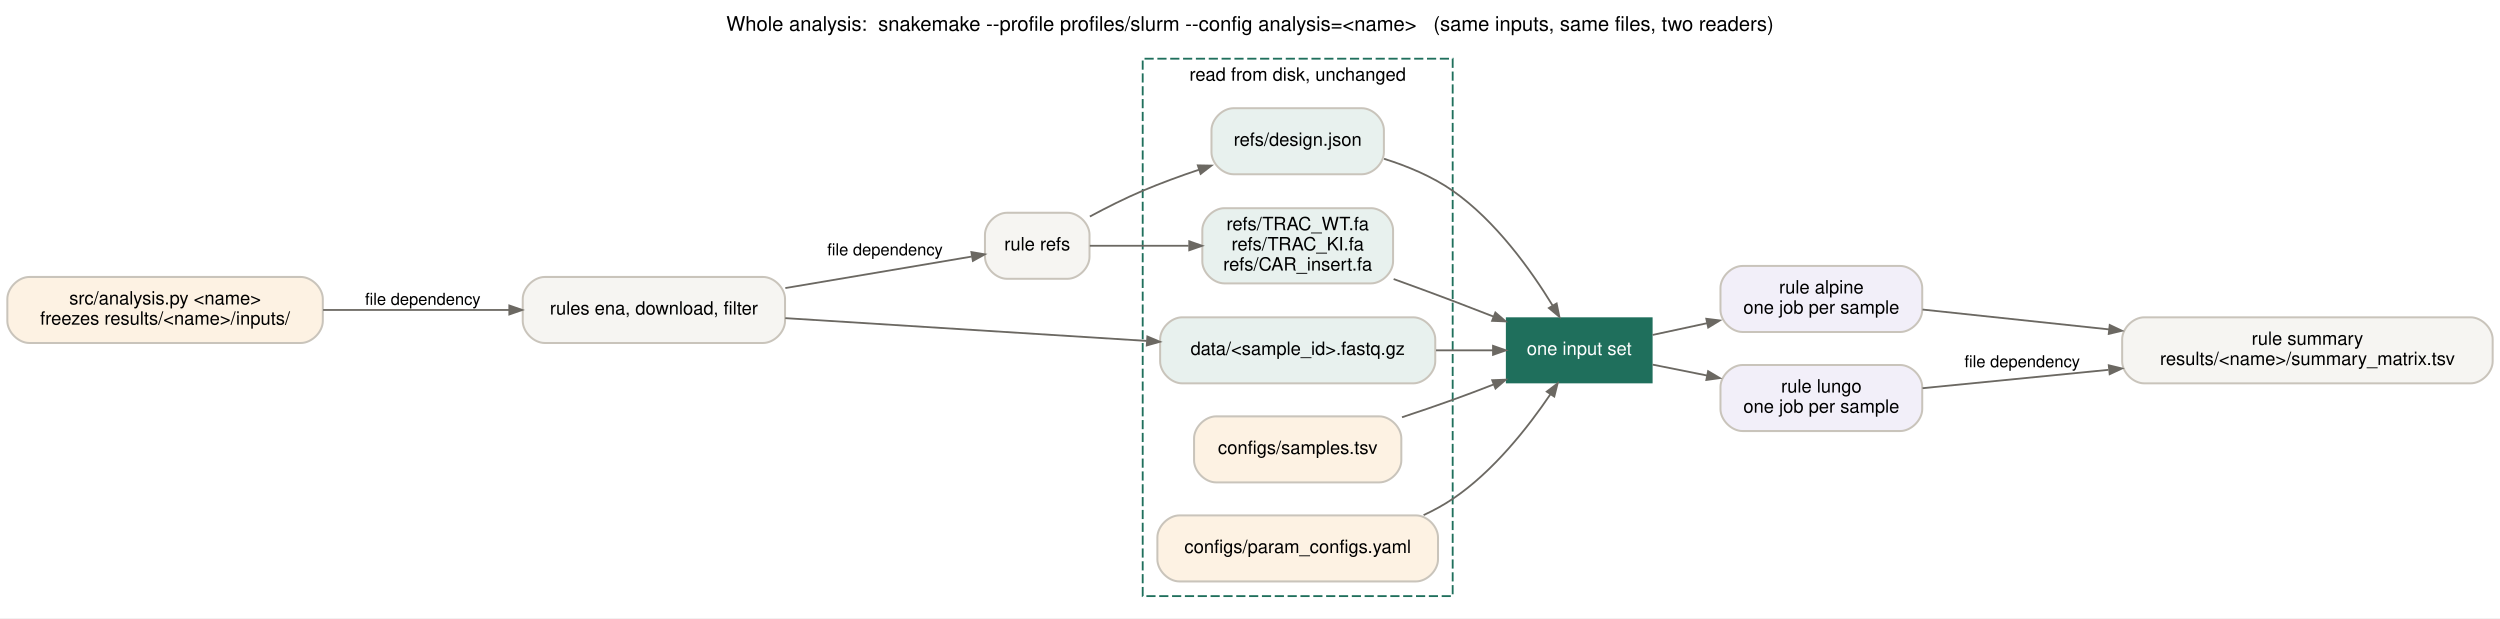
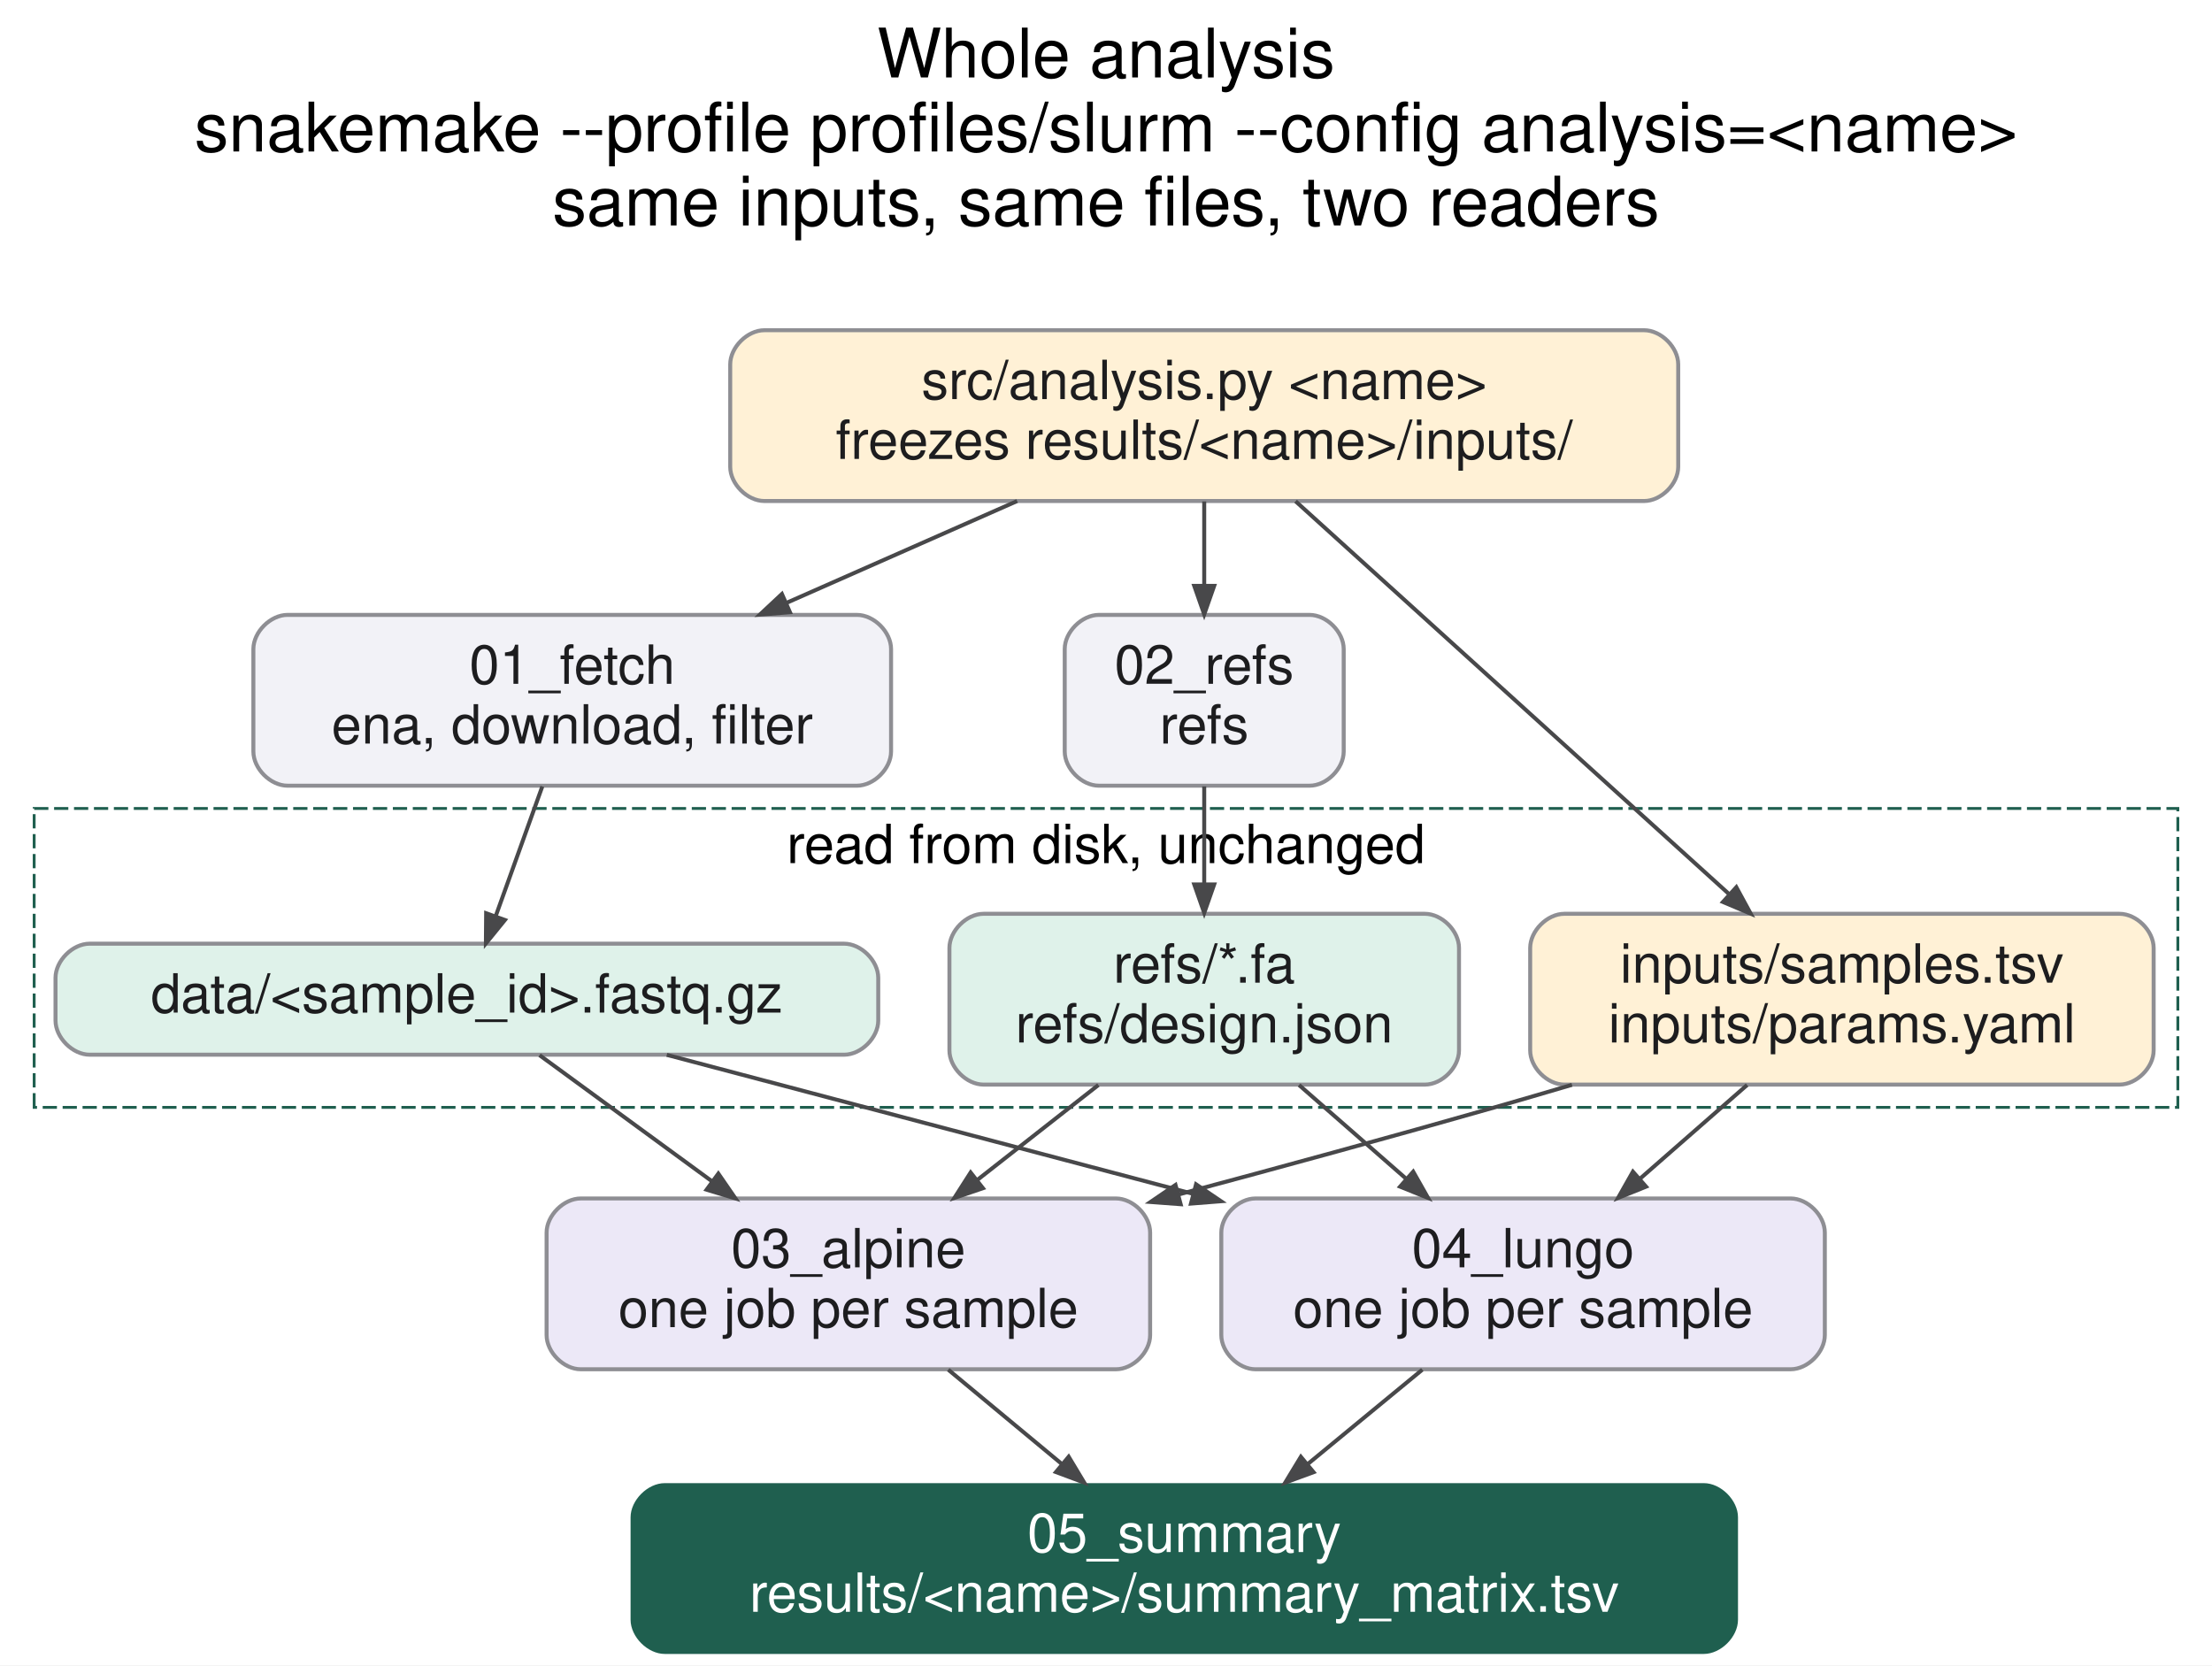
- <svg xmlns="http://www.w3.org/2000/svg" width="1363pt" height="337pt" viewBox="0.00 0.00 1363.00 337.00">
-   <g id="graph0" class="graph" transform="scale(1 1) rotate(0) translate(4 333)">
-     <polygon fill="white" stroke="transparent" points="-4,4 -4,-333 1359,-333 1359,4 -4,4" />
-     <text text-anchor="middle" x="677.5" y="-316.2" font-family="Helvetica,sans-Serif" font-size="11.00">Whole analysis:  snakemake --profile profiles/slurm --config analysis=&lt;name&gt;   (same inputs, same files, two readers)</text>
+ <svg xmlns="http://www.w3.org/2000/svg" width="777pt" height="585pt" viewBox="0.00 0.00 777.00 585.00">
+   <g id="graph0" class="graph" transform="scale(1 1) rotate(0) translate(4 581)">
+     <polygon fill="white" stroke="transparent" points="-4,4 -4,-581 773,-581 773,4 -4,4" />
+     <text text-anchor="middle" x="384.5" y="-553.8" font-family="Helvetica,sans-Serif" font-size="24.00">Whole analysis</text>
+     <text text-anchor="middle" x="384.5" y="-527.8" font-family="Helvetica,sans-Serif" font-size="24.00">snakemake --profile profiles/slurm --config analysis=&lt;name&gt;</text>
+     <text text-anchor="middle" x="384.5" y="-501.8" font-family="Helvetica,sans-Serif" font-size="24.00">same inputs, same files, two readers</text>
+     <text text-anchor="middle" x="384.5" y="-475.8" font-family="Helvetica,sans-Serif" font-size="24.00"> </text>
    <g id="clust1" class="cluster">
-       <polygon fill="white" stroke="#1f6f5c" stroke-dasharray="5,2" points="619,-8 619,-301 788,-301 788,-8 619,-8" />
-       <text text-anchor="middle" x="703.5" y="-289" font-family="Helvetica,sans-Serif" font-size="10.00">read from disk, unchanged</text>
+       <polygon fill="white" stroke="#1f5f4f" stroke-dasharray="5,2" points="8,-192 8,-297 761,-297 761,-192 8,-192" />
+       <text text-anchor="middle" x="384.5" y="-277.8" font-family="Helvetica,sans-Serif" font-size="19.00">read from disk, unchanged</text>
    </g>
    <g id="node1" class="node">
-       <path fill="#fdf2e3" stroke="#c9c4bb" stroke-width="1.1" d="M160,-182C160,-182 12,-182 12,-182 6,-182 0,-176 0,-170 0,-170 0,-158 0,-158 0,-152 6,-146 12,-146 12,-146 160,-146 160,-146 166,-146 172,-152 172,-158 172,-158 172,-170 172,-170 172,-176 166,-182 160,-182" />
-       <text text-anchor="middle" x="86" y="-167" font-family="Helvetica,sans-Serif" font-size="10.00">src/analysis.py &lt;name&gt;</text>
-       <text text-anchor="middle" x="86" y="-156" font-family="Helvetica,sans-Serif" font-size="10.00">freezes results/&lt;name&gt;/inputs/</text>
+       <path fill="#fff1d6" stroke="#8e8e93" stroke-width="1.4" d="M573.5,-465C573.5,-465 264.5,-465 264.5,-465 258.5,-465 252.5,-459 252.5,-453 252.5,-453 252.5,-417 252.5,-417 252.5,-411 258.5,-405 264.5,-405 264.5,-405 573.5,-405 573.5,-405 579.5,-405 585.5,-411 585.5,-417 585.5,-417 585.5,-453 585.5,-453 585.5,-459 579.5,-465 573.5,-465" />
+       <text text-anchor="middle" x="419" y="-440.8" font-family="Helvetica,sans-Serif" font-size="19.00" fill="#1d1d1f">src/analysis.py &lt;name&gt;</text>
+       <text text-anchor="middle" x="419" y="-419.8" font-family="Helvetica,sans-Serif" font-size="19.00" fill="#1d1d1f">freezes results/&lt;name&gt;/inputs/</text>
    </g>
    <g id="node2" class="node">
-       <path fill="#f6f5f2" stroke="#c9c4bb" stroke-width="1.1" d="M412,-182C412,-182 293,-182 293,-182 287,-182 281,-176 281,-170 281,-170 281,-158 281,-158 281,-152 287,-146 293,-146 293,-146 412,-146 412,-146 418,-146 424,-152 424,-158 424,-158 424,-170 424,-170 424,-176 418,-182 412,-182" />
-       <text text-anchor="middle" x="352.5" y="-161.5" font-family="Helvetica,sans-Serif" font-size="10.00">rules ena, download, filter</text>
+       <path fill="#f2f2f7" stroke="#8e8e93" stroke-width="1.4" d="M297,-365C297,-365 97,-365 97,-365 91,-365 85,-359 85,-353 85,-353 85,-317 85,-317 85,-311 91,-305 97,-305 97,-305 297,-305 297,-305 303,-305 309,-311 309,-317 309,-317 309,-353 309,-353 309,-359 303,-365 297,-365" />
+       <text text-anchor="middle" x="197" y="-340.8" font-family="Helvetica,sans-Serif" font-size="19.00" fill="#1d1d1f">01_fetch</text>
+       <text text-anchor="middle" x="197" y="-319.8" font-family="Helvetica,sans-Serif" font-size="19.00" fill="#1d1d1f">ena, download, filter</text>
    </g>
    <g id="edge1" class="edge">
-       <path fill="none" stroke="#6b6862" d="M172.15,-164C204.72,-164 241.68,-164 273.54,-164" />
-       <polygon fill="#6b6862" stroke="#6b6862" points="273.68,-166.45 280.68,-164 273.68,-161.55 273.68,-166.45" />
-       <text text-anchor="middle" x="226.5" y="-166.8" font-family="Helvetica,sans-Serif" font-size="9.00">file dependency</text>
+       <path fill="none" stroke="#48484a" stroke-width="1.4" d="M353.29,-404.99C327.79,-393.74 298.43,-380.78 272.1,-369.15" />
+       <polygon fill="#48484a" stroke="#48484a" stroke-width="1.4" points="273.48,-365.94 262.92,-365.1 270.66,-372.34 273.48,-365.94" />
    </g>
    <g id="node3" class="node">
-       <path fill="#f6f5f2" stroke="#c9c4bb" stroke-width="1.1" d="M578,-217C578,-217 545,-217 545,-217 539,-217 533,-211 533,-205 533,-205 533,-193 533,-193 533,-187 539,-181 545,-181 545,-181 578,-181 578,-181 584,-181 590,-187 590,-193 590,-193 590,-205 590,-205 590,-211 584,-217 578,-217" />
-       <text text-anchor="middle" x="561.5" y="-196.5" font-family="Helvetica,sans-Serif" font-size="10.00">rule refs</text>
+       <path fill="#f2f2f7" stroke="#8e8e93" stroke-width="1.4" d="M456,-365C456,-365 382,-365 382,-365 376,-365 370,-359 370,-353 370,-353 370,-317 370,-317 370,-311 376,-305 382,-305 382,-305 456,-305 456,-305 462,-305 468,-311 468,-317 468,-317 468,-353 468,-353 468,-359 462,-365 456,-365" />
+       <text text-anchor="middle" x="419" y="-340.8" font-family="Helvetica,sans-Serif" font-size="19.00" fill="#1d1d1f">02_refs</text>
+       <text text-anchor="middle" x="419" y="-319.8" font-family="Helvetica,sans-Serif" font-size="19.00" fill="#1d1d1f">refs</text>
    </g>
    <g id="edge2" class="edge">
-       <path fill="none" stroke="#6b6862" d="M424.16,-175.95C458.46,-181.75 498.12,-188.45 525.79,-193.13" />
-       <polygon fill="#6b6862" stroke="#6b6862" points="525.6,-195.58 532.91,-194.34 526.42,-190.75 525.6,-195.58" />
-       <text text-anchor="middle" x="478.5" y="-193.8" font-family="Helvetica,sans-Serif" font-size="9.00">file dependency</text>
+       <path fill="none" stroke="#48484a" stroke-width="1.4" d="M419,-404.86C419,-395.57 419,-385.12 419,-375.23" />
+       <polygon fill="#48484a" stroke="#48484a" stroke-width="1.4" points="422.5,-375.19 419,-365.19 415.5,-375.19 422.5,-375.19" />
+     </g>
+     <g id="node6" class="node">
+       <path fill="#fff1d6" stroke="#8e8e93" stroke-width="1.4" d="M740.5,-260C740.5,-260 545.5,-260 545.5,-260 539.5,-260 533.5,-254 533.5,-248 533.5,-248 533.5,-212 533.5,-212 533.5,-206 539.5,-200 545.5,-200 545.5,-200 740.5,-200 740.5,-200 746.5,-200 752.5,-206 752.5,-212 752.5,-212 752.5,-248 752.5,-248 752.5,-254 746.5,-260 740.5,-260" />
+       <text text-anchor="middle" x="643" y="-235.8" font-family="Helvetica,sans-Serif" font-size="19.00" fill="#1d1d1f">inputs/samples.tsv</text>
+       <text text-anchor="middle" x="643" y="-214.8" font-family="Helvetica,sans-Serif" font-size="19.00" fill="#1d1d1f">inputs/params.yaml</text>
+     </g>
+     <g id="edge5" class="edge">
+       <path fill="none" stroke="#48484a" stroke-width="1.4" d="M451.09,-404.92C491.26,-368.51 560.05,-306.17 603.44,-266.85" />
+       <polygon fill="#48484a" stroke="#48484a" stroke-width="1.4" points="605.91,-269.34 610.97,-260.03 601.21,-264.15 605.91,-269.34" />
    </g>
    <g id="node4" class="node">
-       <path fill="#e8f1ee" stroke="#c9c4bb" stroke-width="1.1" d="M766.5,-160C766.5,-160 640.5,-160 640.5,-160 634.5,-160 628.5,-154 628.5,-148 628.5,-148 628.5,-136 628.5,-136 628.5,-130 634.5,-124 640.5,-124 640.5,-124 766.5,-124 766.5,-124 772.5,-124 778.5,-130 778.5,-136 778.5,-136 778.5,-148 778.5,-148 778.5,-154 772.5,-160 766.5,-160" />
-       <text text-anchor="middle" x="703.5" y="-139.5" font-family="Helvetica,sans-Serif" font-size="10.00">data/&lt;sample_id&gt;.fastq.gz</text>
+       <path fill="#dff2ea" stroke="#8e8e93" stroke-width="1.4" d="M292.5,-249.5C292.5,-249.5 27.5,-249.5 27.5,-249.5 21.5,-249.5 15.5,-243.5 15.5,-237.5 15.5,-237.5 15.5,-222.5 15.5,-222.5 15.5,-216.5 21.5,-210.5 27.5,-210.5 27.5,-210.5 292.5,-210.5 292.5,-210.5 298.5,-210.5 304.5,-216.5 304.5,-222.5 304.5,-222.5 304.5,-237.5 304.5,-237.5 304.5,-243.5 298.5,-249.5 292.5,-249.5" />
+       <text text-anchor="middle" x="160" y="-225.3" font-family="Helvetica,sans-Serif" font-size="19.00" fill="#1d1d1f">data/&lt;sample_id&gt;.fastq.gz</text>
    </g>
    <g id="edge3" class="edge">
-       <path fill="none" stroke="#6b6862" d="M424.13,-159.55C481.16,-155.95 561.48,-150.89 621.19,-147.13" />
-       <polygon fill="#6b6862" stroke="#6b6862" points="621.53,-149.56 628.37,-146.67 621.23,-144.67 621.53,-149.56" />
+       <path fill="none" stroke="#48484a" stroke-width="1.4" d="M186.5,-304.76C181.37,-290.5 175.24,-273.42 170.16,-259.28" />
+       <polygon fill="#48484a" stroke="#48484a" stroke-width="1.4" points="173.36,-257.82 166.68,-249.6 166.77,-260.19 173.36,-257.82" />
    </g>
    <g id="node5" class="node">
-       <path fill="#e8f1ee" stroke="#c9c4bb" stroke-width="1.1" d="M743.5,-219.5C743.5,-219.5 663.5,-219.5 663.5,-219.5 657.5,-219.5 651.5,-213.5 651.5,-207.5 651.5,-207.5 651.5,-190.5 651.5,-190.5 651.5,-184.5 657.5,-178.5 663.5,-178.5 663.5,-178.5 743.5,-178.5 743.5,-178.5 749.5,-178.5 755.5,-184.5 755.5,-190.5 755.5,-190.5 755.5,-207.5 755.5,-207.5 755.5,-213.5 749.5,-219.5 743.5,-219.5" />
-       <text text-anchor="middle" x="703.5" y="-207.5" font-family="Helvetica,sans-Serif" font-size="10.00">refs/TRAC_WT.fa</text>
-       <text text-anchor="middle" x="703.5" y="-196.5" font-family="Helvetica,sans-Serif" font-size="10.00">refs/TRAC_KI.fa</text>
-       <text text-anchor="middle" x="703.5" y="-185.5" font-family="Helvetica,sans-Serif" font-size="10.00">refs/CAR_insert.fa</text>
+       <path fill="#dff2ea" stroke="#8e8e93" stroke-width="1.4" d="M496.5,-260C496.5,-260 341.5,-260 341.5,-260 335.5,-260 329.5,-254 329.5,-248 329.5,-248 329.5,-212 329.5,-212 329.5,-206 335.5,-200 341.5,-200 341.5,-200 496.5,-200 496.5,-200 502.5,-200 508.5,-206 508.5,-212 508.5,-212 508.5,-248 508.5,-248 508.5,-254 502.5,-260 496.5,-260" />
+       <text text-anchor="middle" x="419" y="-235.8" font-family="Helvetica,sans-Serif" font-size="19.00" fill="#1d1d1f">refs/*.fa</text>
+       <text text-anchor="middle" x="419" y="-214.8" font-family="Helvetica,sans-Serif" font-size="19.00" fill="#1d1d1f">refs/design.json</text>
    </g>
    <g id="edge4" class="edge">
-       <path fill="none" stroke="#6b6862" d="M590.16,-199C605.57,-199 625.36,-199 644.02,-199" />
-       <polygon fill="#6b6862" stroke="#6b6862" points="644.38,-201.45 651.38,-199 644.38,-196.55 644.38,-201.45" />
+       <path fill="none" stroke="#48484a" stroke-width="1.4" d="M419,-304.76C419,-294.1 419,-281.87 419,-270.48" />
+       <polygon fill="#48484a" stroke="#48484a" stroke-width="1.4" points="422.5,-270.31 419,-260.31 415.5,-270.31 422.5,-270.31" />
    </g>
-     <g id="node6" class="node">
-       <path fill="#e8f1ee" stroke="#c9c4bb" stroke-width="1.1" d="M738.5,-274C738.5,-274 668.5,-274 668.5,-274 662.5,-274 656.5,-268 656.5,-262 656.5,-262 656.5,-250 656.5,-250 656.5,-244 662.5,-238 668.5,-238 668.5,-238 738.5,-238 738.5,-238 744.5,-238 750.5,-244 750.5,-250 750.5,-250 750.5,-262 750.5,-262 750.5,-268 744.5,-274 738.5,-274" />
-       <text text-anchor="middle" x="703.5" y="-253.5" font-family="Helvetica,sans-Serif" font-size="10.00">refs/design.json</text>
+     <g id="node7" class="node">
+       <path fill="#ece8f7" stroke="#8e8e93" stroke-width="1.4" d="M388,-160C388,-160 200,-160 200,-160 194,-160 188,-154 188,-148 188,-148 188,-112 188,-112 188,-106 194,-100 200,-100 200,-100 388,-100 388,-100 394,-100 400,-106 400,-112 400,-112 400,-148 400,-148 400,-154 394,-160 388,-160" />
+       <text text-anchor="middle" x="294" y="-135.8" font-family="Helvetica,sans-Serif" font-size="19.00" fill="#1d1d1f">03_alpine</text>
+       <text text-anchor="middle" x="294" y="-114.8" font-family="Helvetica,sans-Serif" font-size="19.00" fill="#1d1d1f">one job per sample</text>
    </g>
-     <g id="edge5" class="edge">
-       <path fill="none" stroke="#6b6862" d="M590.19,-214.95C599.21,-219.8 609.39,-224.93 619,-229 628.78,-233.14 639.43,-237.03 649.75,-240.5" />
-       <polygon fill="#6b6862" stroke="#6b6862" points="649.05,-242.85 656.47,-242.71 650.59,-238.19 649.05,-242.85" />
+     <g id="edge6" class="edge">
+       <path fill="none" stroke="#48484a" stroke-width="1.4" d="M185.52,-210.34C202.61,-197.84 225.62,-181.01 246.06,-166.06" />
+       <polygon fill="#48484a" stroke="#48484a" stroke-width="1.4" points="248.33,-168.73 254.34,-160.01 244.2,-163.08 248.33,-168.73" />
+     </g>
+     <g id="node8" class="node">
+       <path fill="#ece8f7" stroke="#8e8e93" stroke-width="1.4" d="M625,-160C625,-160 437,-160 437,-160 431,-160 425,-154 425,-148 425,-148 425,-112 425,-112 425,-106 431,-100 437,-100 437,-100 625,-100 625,-100 631,-100 637,-106 637,-112 637,-112 637,-148 637,-148 637,-154 631,-160 625,-160" />
+       <text text-anchor="middle" x="531" y="-135.8" font-family="Helvetica,sans-Serif" font-size="19.00" fill="#1d1d1f">04_lungo</text>
+       <text text-anchor="middle" x="531" y="-114.8" font-family="Helvetica,sans-Serif" font-size="19.00" fill="#1d1d1f">one job per sample</text>
+     </g>
+     <g id="edge9" class="edge">
+       <path fill="none" stroke="#48484a" stroke-width="1.4" d="M230.22,-210.45C282.26,-196.71 354.34,-177.66 414.9,-161.67" />
+       <polygon fill="#48484a" stroke="#48484a" stroke-width="1.4" points="416.13,-164.96 424.9,-159.03 414.34,-158.2 416.13,-164.96" />
+     </g>
+     <g id="edge7" class="edge">
+       <path fill="none" stroke="#48484a" stroke-width="1.4" d="M381.83,-199.86C368.48,-189.39 353.27,-177.46 339.3,-166.51" />
+       <polygon fill="#48484a" stroke="#48484a" stroke-width="1.4" points="341.27,-163.61 331.24,-160.19 336.95,-169.12 341.27,-163.61" />
+     </g>
+     <g id="edge10" class="edge">
+       <path fill="none" stroke="#48484a" stroke-width="1.4" d="M452.3,-199.86C464.15,-189.49 477.64,-177.69 490.06,-166.82" />
+       <polygon fill="#48484a" stroke="#48484a" stroke-width="1.4" points="492.41,-169.41 497.63,-160.19 487.8,-164.15 492.41,-169.41" />
+     </g>
+     <g id="edge8" class="edge">
+       <path fill="none" stroke="#48484a" stroke-width="1.4" d="M548.18,-199.92C539.01,-197.2 529.83,-194.53 521,-192 485.05,-181.72 445.75,-170.98 410.1,-161.44" />
+       <polygon fill="#48484a" stroke="#48484a" stroke-width="1.4" points="410.72,-157.98 400.15,-158.77 408.91,-164.74 410.72,-157.98" />
+     </g>
+     <g id="edge11" class="edge">
+       <path fill="none" stroke="#48484a" stroke-width="1.4" d="M609.7,-199.86C597.85,-189.49 584.36,-177.69 571.94,-166.82" />
+       <polygon fill="#48484a" stroke="#48484a" stroke-width="1.4" points="574.2,-164.15 564.37,-160.19 569.59,-169.41 574.2,-164.15" />
    </g>
    <g id="node9" class="node">
-       <polygon fill="#1f6f5c" stroke="#c9c4bb" stroke-width="0" points="897,-160 817,-160 817,-124 897,-124 897,-160" />
-       <text text-anchor="middle" x="857" y="-139.5" font-family="Helvetica,sans-Serif" font-size="10.00" fill="white">one input set</text>
-     </g>
-     <g id="edge6" class="edge">
-       <path fill="none" stroke="#6b6862" d="M778.92,-142C789.52,-142 800.15,-142 809.99,-142" />
-       <polygon fill="#6b6862" stroke="#6b6862" points="810,-144.45 817,-142 810,-139.55 810,-144.45" />
-     </g>
-     <g id="edge7" class="edge">
-       <path fill="none" stroke="#6b6862" d="M755.82,-180.86C766.48,-177.01 777.63,-172.92 788,-169 795.19,-166.28 802.77,-163.34 810.17,-160.44" />
-       <polygon fill="#6b6862" stroke="#6b6862" points="811.28,-162.63 816.89,-157.78 809.48,-158.07 811.28,-162.63" />
-     </g>
-     <g id="edge8" class="edge">
-       <path fill="none" stroke="#6b6862" d="M750.55,-246.44C763.41,-242.4 776.89,-236.77 788,-229 811.39,-212.65 830.58,-185.89 842.53,-166.36" />
-       <polygon fill="#6b6862" stroke="#6b6862" points="844.67,-167.56 846.16,-160.29 840.46,-165.05 844.67,-167.56" />
-     </g>
-     <g id="node7" class="node">
-       <path fill="#fdf2e3" stroke="#c9c4bb" stroke-width="1.1" d="M748,-106C748,-106 659,-106 659,-106 653,-106 647,-100 647,-94 647,-94 647,-82 647,-82 647,-76 653,-70 659,-70 659,-70 748,-70 748,-70 754,-70 760,-76 760,-82 760,-82 760,-94 760,-94 760,-100 754,-106 748,-106" />
-       <text text-anchor="middle" x="703.5" y="-85.5" font-family="Helvetica,sans-Serif" font-size="10.00">configs/samples.tsv</text>
-     </g>
-     <g id="edge9" class="edge">
-       <path fill="none" stroke="#6b6862" d="M760.37,-105.51C769.63,-108.57 779.11,-111.8 788,-115 795.23,-117.6 802.84,-120.48 810.24,-123.36" />
-       <polygon fill="#6b6862" stroke="#6b6862" points="809.56,-125.72 816.97,-126 811.35,-121.16 809.56,-125.72" />
-     </g>
-     <g id="node8" class="node">
-       <path fill="#fdf2e3" stroke="#c9c4bb" stroke-width="1.1" d="M768,-52C768,-52 639,-52 639,-52 633,-52 627,-46 627,-40 627,-40 627,-28 627,-28 627,-22 633,-16 639,-16 639,-16 768,-16 768,-16 774,-16 780,-22 780,-28 780,-28 780,-40 780,-40 780,-46 774,-52 768,-52" />
-       <text text-anchor="middle" x="703.5" y="-31.5" font-family="Helvetica,sans-Serif" font-size="10.00">configs/param_configs.yaml</text>
-     </g>
-     <g id="edge10" class="edge">
-       <path fill="none" stroke="#6b6862" d="M772.15,-52.16C777.71,-54.75 783.07,-57.68 788,-61 810.17,-75.93 829.11,-100.06 841.33,-118.11" />
-       <polygon fill="#6b6862" stroke="#6b6862" points="839.3,-119.49 845.21,-123.98 843.39,-116.79 839.3,-119.49" />
-     </g>
-     <g id="node10" class="node">
-       <path fill="#f2eff9" stroke="#c9c4bb" stroke-width="1.1" d="M1032,-188C1032,-188 946,-188 946,-188 940,-188 934,-182 934,-176 934,-176 934,-164 934,-164 934,-158 940,-152 946,-152 946,-152 1032,-152 1032,-152 1038,-152 1044,-158 1044,-164 1044,-164 1044,-176 1044,-176 1044,-182 1038,-188 1032,-188" />
-       <text text-anchor="middle" x="989" y="-173" font-family="Helvetica,sans-Serif" font-size="10.00">rule alpine</text>
-       <text text-anchor="middle" x="989" y="-162" font-family="Helvetica,sans-Serif" font-size="10.00">one job per sample</text>
-     </g>
-     <g id="edge11" class="edge">
-       <path fill="none" stroke="#6b6862" d="M897,-150.4C906.36,-152.42 916.58,-154.62 926.68,-156.79" />
-       <polygon fill="#6b6862" stroke="#6b6862" points="926.28,-159.21 933.64,-158.29 927.31,-154.42 926.28,-159.21" />
-     </g>
-     <g id="node11" class="node">
-       <path fill="#f2eff9" stroke="#c9c4bb" stroke-width="1.1" d="M1032,-134C1032,-134 946,-134 946,-134 940,-134 934,-128 934,-122 934,-122 934,-110 934,-110 934,-104 940,-98 946,-98 946,-98 1032,-98 1032,-98 1038,-98 1044,-104 1044,-110 1044,-110 1044,-122 1044,-122 1044,-128 1038,-134 1032,-134" />
-       <text text-anchor="middle" x="989" y="-119" font-family="Helvetica,sans-Serif" font-size="10.00">rule lungo</text>
-       <text text-anchor="middle" x="989" y="-108" font-family="Helvetica,sans-Serif" font-size="10.00">one job per sample</text>
+       <path fill="#1f5f4f" stroke="#8e8e93" stroke-width="0" d="M594.5,-60C594.5,-60 229.5,-60 229.5,-60 223.5,-60 217.5,-54 217.5,-48 217.5,-48 217.5,-12 217.5,-12 217.5,-6 223.5,0 229.5,0 229.5,0 594.5,0 594.5,0 600.5,0 606.5,-6 606.5,-12 606.5,-12 606.5,-48 606.5,-48 606.5,-54 600.5,-60 594.5,-60" />
+       <text text-anchor="middle" x="412" y="-35.8" font-family="Helvetica,sans-Serif" font-size="19.00" fill="white">05_summary</text>
+       <text text-anchor="middle" x="412" y="-14.8" font-family="Helvetica,sans-Serif" font-size="19.00" fill="white">results/&lt;name&gt;/summary_matrix.tsv</text>
    </g>
    <g id="edge12" class="edge">
-       <path fill="none" stroke="#6b6862" d="M897,-134.2C906.36,-132.33 916.58,-130.28 926.68,-128.26" />
-       <polygon fill="#6b6862" stroke="#6b6862" points="927.26,-130.65 933.64,-126.87 926.3,-125.84 927.26,-130.65" />
-     </g>
-     <g id="node12" class="node">
-       <path fill="#f6f5f2" stroke="#c9c4bb" stroke-width="1.1" d="M1343,-160C1343,-160 1165,-160 1165,-160 1159,-160 1153,-154 1153,-148 1153,-148 1153,-136 1153,-136 1153,-130 1159,-124 1165,-124 1165,-124 1343,-124 1343,-124 1349,-124 1355,-130 1355,-136 1355,-136 1355,-148 1355,-148 1355,-154 1349,-160 1343,-160" />
-       <text text-anchor="middle" x="1254" y="-145" font-family="Helvetica,sans-Serif" font-size="10.00">rule summary</text>
-       <text text-anchor="middle" x="1254" y="-134" font-family="Helvetica,sans-Serif" font-size="10.00">results/&lt;name&gt;/summary_matrix.tsv</text>
+       <path fill="none" stroke="#48484a" stroke-width="1.4" d="M329.08,-99.86C341.57,-89.49 355.78,-77.69 368.87,-66.82" />
+       <polygon fill="#48484a" stroke="#48484a" stroke-width="1.4" points="371.39,-69.28 376.85,-60.19 366.92,-63.89 371.39,-69.28" />
    </g>
    <g id="edge13" class="edge">
-       <path fill="none" stroke="#6b6862" d="M1044.17,-164.23C1073.57,-161.1 1110.95,-157.12 1145.95,-153.4" />
-       <polygon fill="#6b6862" stroke="#6b6862" points="1146.21,-155.83 1152.91,-152.66 1145.69,-150.96 1146.21,-155.83" />
-     </g>
-     <g id="edge14" class="edge">
-       <path fill="none" stroke="#6b6862" d="M1044.17,-121.36C1073.45,-124.25 1110.64,-127.93 1145.51,-131.37" />
-       <polygon fill="#6b6862" stroke="#6b6862" points="1145.7,-133.85 1152.91,-132.11 1146.19,-128.98 1145.7,-133.85" />
-       <text text-anchor="middle" x="1098.5" y="-132.8" font-family="Helvetica,sans-Serif" font-size="9.00">file dependency</text>
+       <path fill="none" stroke="#48484a" stroke-width="1.4" d="M495.62,-99.86C483.02,-89.49 468.69,-77.69 455.5,-66.82" />
+       <polygon fill="#48484a" stroke="#48484a" stroke-width="1.4" points="457.4,-63.85 447.45,-60.19 452.95,-69.25 457.4,-63.85" />
    </g>
  </g>
</svg>
